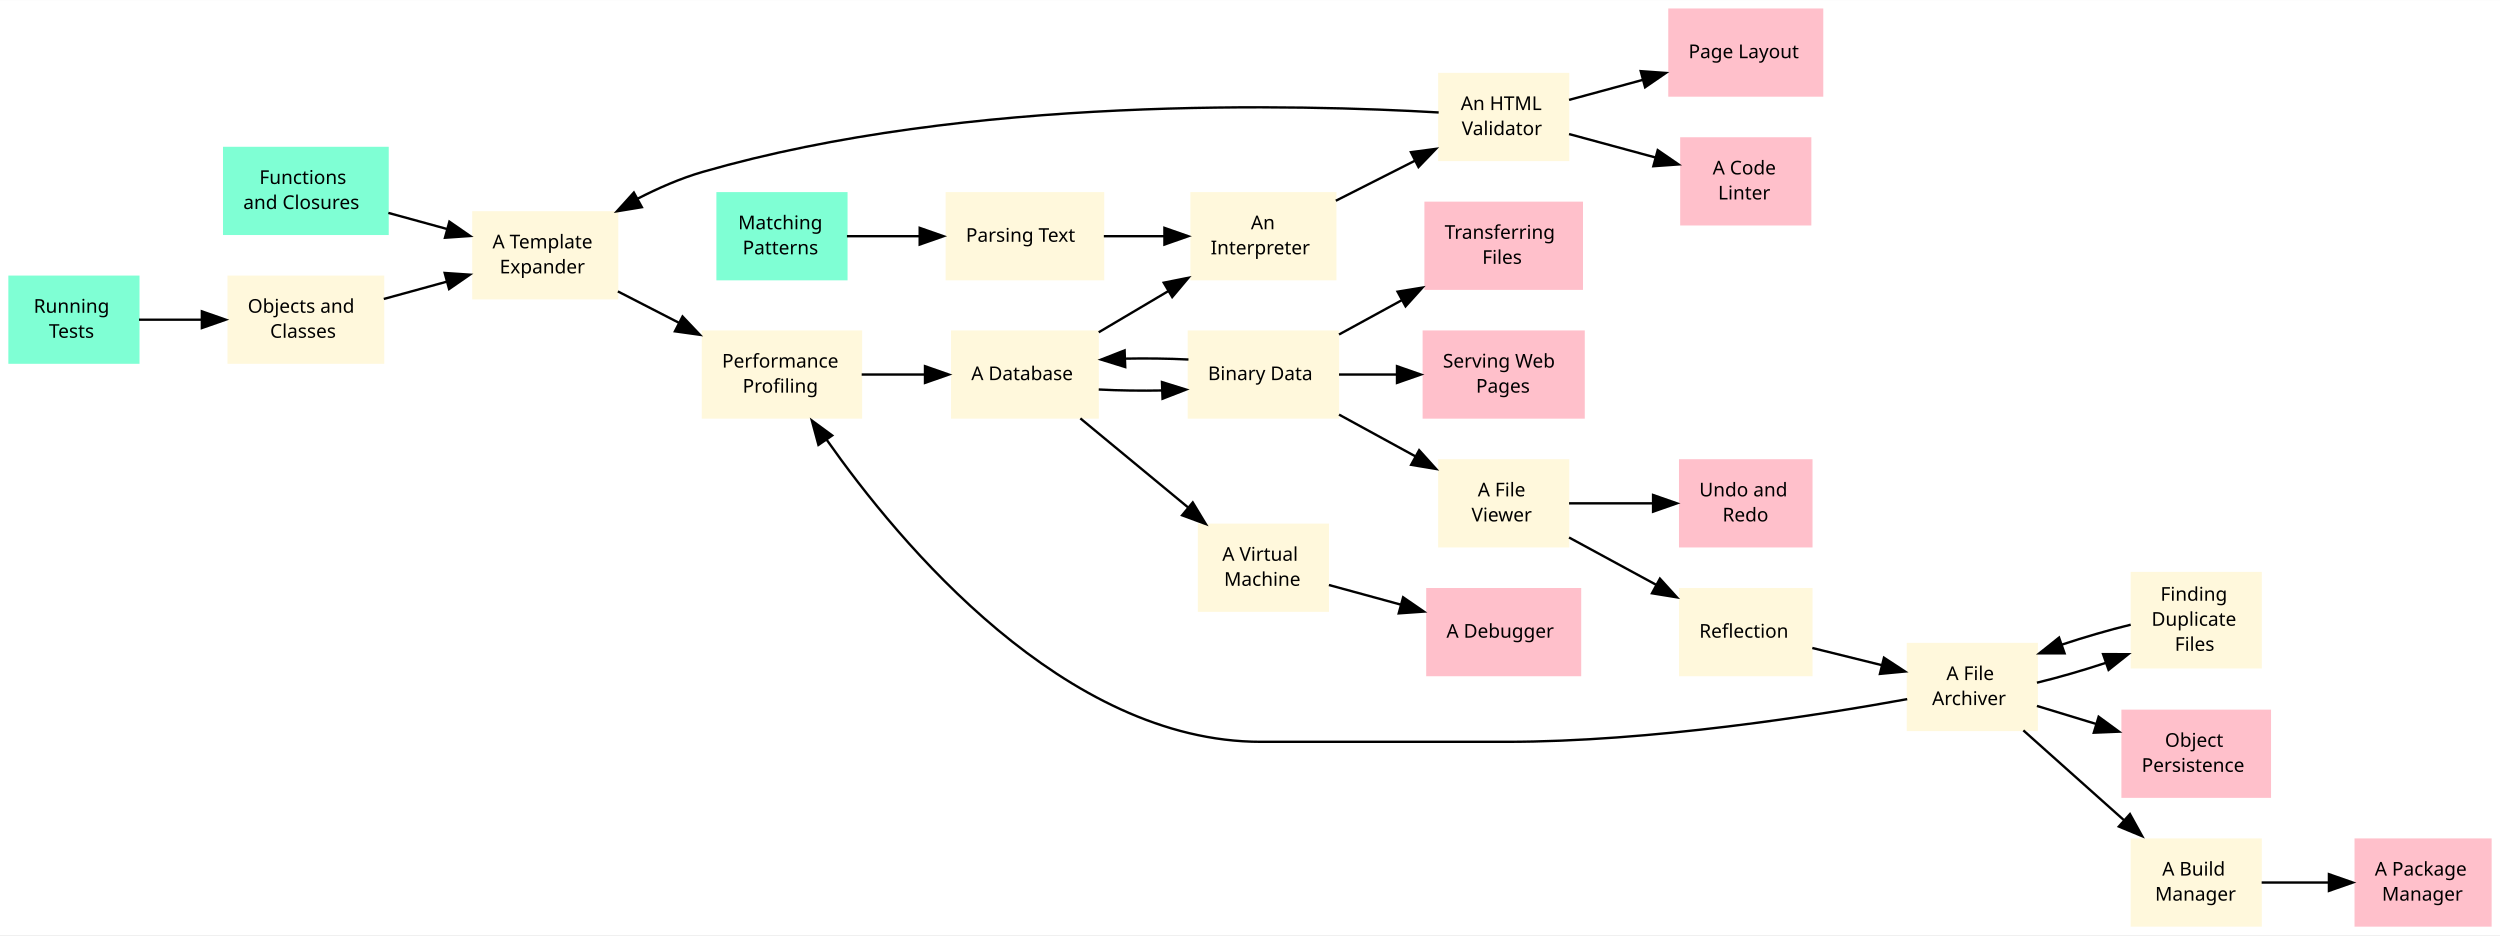
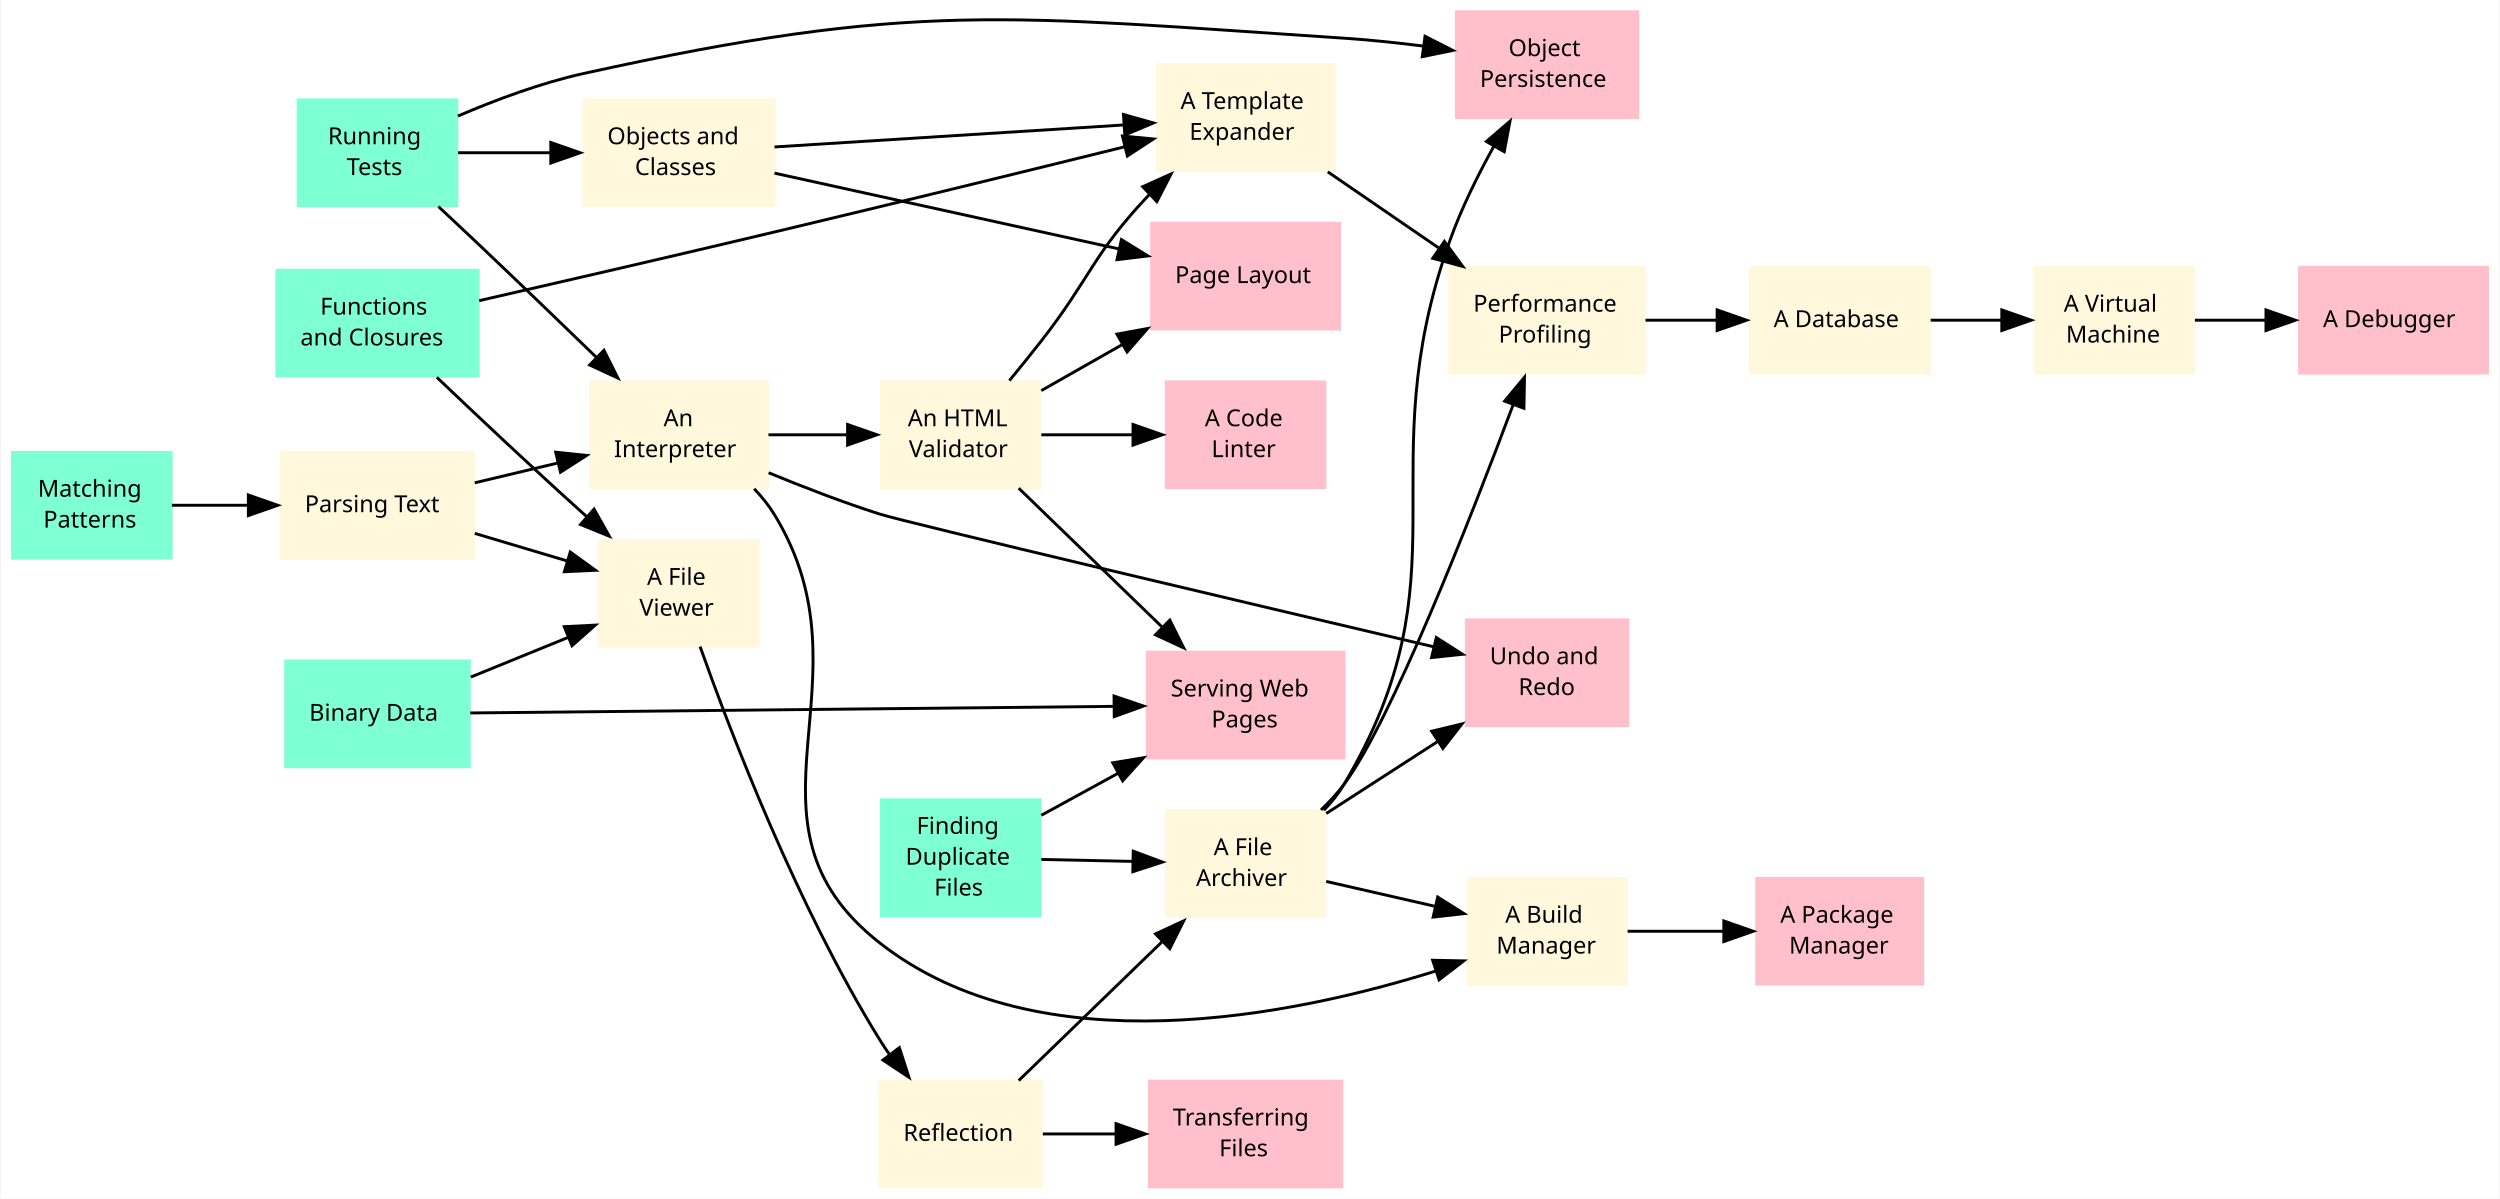
- <svg xmlns="http://www.w3.org/2000/svg" width="1048pt" height="392pt" viewBox="0.00 0.00 1048.25 392.00">
-   <g id="graph0" class="graph" transform="scale(1 1) rotate(0) translate(4 388)">
-     <polygon fill="white" stroke="none" points="-4,4 -4,-388 1044.25,-388 1044.25,4 -4,4" />
+ <svg xmlns="http://www.w3.org/2000/svg" width="851pt" height="408pt" viewBox="0.00 0.00 850.50 408.00">
+   <g id="graph0" class="graph" transform="scale(1 1) rotate(0) translate(4 404)">
+     <polygon fill="white" stroke="none" points="-4,4 -4,-404 846.5,-404 846.5,4 -4,4" />
    <g id="node1" class="node">
-       <polygon fill="cornsilk" stroke="cornsilk" points="156.62,-272 91.88,-272 91.88,-236 156.62,-236 156.62,-272" />
-       <text text-anchor="start" x="99.88" y="-256.9" font-family="Verdana" font-size="8.00">Objects and</text>
-       <text text-anchor="start" x="109.25" y="-246.4" font-family="Verdana" font-size="8.00">Classes</text>
+       <polygon fill="cornsilk" stroke="cornsilk" points="259.25,-370 194.5,-370 194.5,-334 259.25,-334 259.25,-370" />
+       <text text-anchor="start" x="202.5" y="-354.9" font-family="Verdana" font-size="8.00">Objects and</text>
+       <text text-anchor="start" x="211.88" y="-344.4" font-family="Verdana" font-size="8.00">Classes</text>
    </g>
    <g id="node2" class="node">
-       <polygon fill="cornsilk" stroke="cornsilk" points="254.75,-299 194.5,-299 194.5,-263 254.75,-263 254.75,-299" />
-       <text text-anchor="start" x="202.5" y="-283.9" font-family="Verdana" font-size="8.00">A Template</text>
-       <text text-anchor="start" x="205.5" y="-273.4" font-family="Verdana" font-size="8.00">Expander</text>
+       <polygon fill="cornsilk" stroke="cornsilk" points="449.88,-382 389.62,-382 389.62,-346 449.88,-346 449.88,-382" />
+       <text text-anchor="start" x="397.62" y="-366.9" font-family="Verdana" font-size="8.00">A Template</text>
+       <text text-anchor="start" x="400.62" y="-356.4" font-family="Verdana" font-size="8.00">Expander</text>
    </g>
    <g id="edge1" class="edge">
-       <path fill="none" stroke="black" d="M156.92,-262.69C165.38,-265.02 174.65,-267.56 183.5,-269.99" />
-       <polygon fill="black" stroke="black" points="182.45,-273.6 193.02,-272.88 184.3,-266.85 182.45,-273.6" />
+       <path fill="none" stroke="black" d="M259.39,-353.98C291.98,-356.03 342.95,-359.23 378.44,-361.47" />
+       <polygon fill="black" stroke="black" points="378.18,-365.02 388.38,-362.15 378.62,-358.03 378.18,-365.02" />
+     </g>
+     <g id="node3" class="node">
+       <polygon fill="pink" stroke="pink" points="451.75,-328 387.75,-328 387.75,-292 451.75,-292 451.75,-328" />
+       <text text-anchor="start" x="395.75" y="-307.65" font-family="Verdana" font-size="8.00">Page Layout</text>
+     </g>
+     <g id="edge2" class="edge">
+       <path fill="none" stroke="black" d="M259.39,-345.06C291.54,-337.99 341.59,-326.98 377.01,-319.18" />
+       <polygon fill="black" stroke="black" points="377.49,-322.44 386.5,-316.88 375.98,-315.61 377.49,-322.44" />
+     </g>
+     <g id="node19" class="node">
+       <polygon fill="cornsilk" stroke="cornsilk" points="555.5,-313 489.25,-313 489.25,-277 555.5,-277 555.5,-313" />
+       <text text-anchor="start" x="497.25" y="-297.9" font-family="Verdana" font-size="8.00">Performance</text>
+       <text text-anchor="start" x="505.88" y="-287.4" font-family="Verdana" font-size="8.00">Profiling</text>
+     </g>
+     <g id="edge26" class="edge">
+       <path fill="none" stroke="black" d="M447.72,-345.51C459.43,-337.48 473.31,-327.96 485.84,-319.36" />
+       <polygon fill="black" stroke="black" points="487.42,-321.84 493.68,-313.3 483.46,-316.07 487.42,-321.84" />
+     </g>
+     <g id="node4" class="node">
+       <polygon fill="aquamarine" stroke="aquamarine" points="349.75,-131.75 295.75,-131.75 295.75,-92.25 349.75,-92.25 349.75,-131.75" />
+       <text text-anchor="start" x="307.75" y="-120.15" font-family="Verdana" font-size="8.00">Finding</text>
+       <text text-anchor="start" x="304" y="-109.65" font-family="Verdana" font-size="8.00">Duplicate</text>
+       <text text-anchor="start" x="313.75" y="-99.15" font-family="Verdana" font-size="8.00">Files</text>
+     </g>
+     <g id="node5" class="node">
+       <polygon fill="cornsilk" stroke="cornsilk" points="446.75,-128 392.75,-128 392.75,-92 446.75,-92 446.75,-128" />
+       <text text-anchor="start" x="408.88" y="-112.9" font-family="Verdana" font-size="8.00">A File</text>
+       <text text-anchor="start" x="402.88" y="-102.4" font-family="Verdana" font-size="8.00">Archiver</text>
+     </g>
+     <g id="edge3" class="edge">
+       <path fill="none" stroke="black" d="M350.21,-111.44C359.89,-111.24 371.03,-111 381.47,-110.78" />
+       <polygon fill="black" stroke="black" points="381.51,-114.26 391.43,-110.55 381.36,-107.27 381.51,-114.26" />
+     </g>
+     <g id="node6" class="node">
+       <polygon fill="pink" stroke="pink" points="453.25,-182 386.25,-182 386.25,-146 453.25,-146 453.25,-182" />
+       <text text-anchor="start" x="394.25" y="-166.9" font-family="Verdana" font-size="8.00">Serving Web</text>
+       <text text-anchor="start" x="408.12" y="-156.4" font-family="Verdana" font-size="8.00">Pages</text>
+     </g>
+     <g id="edge4" class="edge">
+       <path fill="none" stroke="black" d="M350.21,-126.48C358.36,-130.94 367.54,-135.97 376.47,-140.85" />
+       <polygon fill="black" stroke="black" points="374.54,-144.34 385,-146.07 377.9,-138.2 374.54,-144.34" />
    </g>
    <g id="node12" class="node">
-       <polygon fill="cornsilk" stroke="cornsilk" points="357,-249 290.75,-249 290.75,-213 357,-213 357,-249" />
-       <text text-anchor="start" x="298.75" y="-233.9" font-family="Verdana" font-size="8.00">Performance</text>
-       <text text-anchor="start" x="307.38" y="-223.4" font-family="Verdana" font-size="8.00">Profiling</text>
+       <polygon fill="pink" stroke="pink" points="553.25,-400 491.5,-400 491.5,-364 553.25,-364 553.25,-400" />
+       <text text-anchor="start" x="509.25" y="-384.9" font-family="Verdana" font-size="8.00">Object</text>
+       <text text-anchor="start" x="499.5" y="-374.4" font-family="Verdana" font-size="8.00">Persistence</text>
+     </g>
+     <g id="edge19" class="edge">
+       <path fill="none" stroke="black" d="M446.38,-128.18C449,-130.89 451.38,-133.84 453.25,-137 495.95,-209.06 461.17,-243.08 489.25,-322 493.17,-333.02 498.86,-344.49 504.37,-354.41" />
+       <polygon fill="black" stroke="black" points="501.72,-355.83 509.75,-362.75 507.79,-352.34 501.72,-355.83" />
+     </g>
+     <g id="node14" class="node">
+       <polygon fill="cornsilk" stroke="cornsilk" points="549.38,-105 495.38,-105 495.38,-69 549.38,-69 549.38,-105" />
+       <text text-anchor="start" x="508.12" y="-89.9" font-family="Verdana" font-size="8.00">A Build</text>
+       <text text-anchor="start" x="505.12" y="-79.4" font-family="Verdana" font-size="8.00">Manager</text>
+     </g>
+     <g id="edge20" class="edge">
+       <path fill="none" stroke="black" d="M447.19,-103.96C458.63,-101.34 472.21,-98.24 484.61,-95.4" />
+       <polygon fill="black" stroke="black" points="485.14,-98.64 494.11,-93 483.59,-91.82 485.14,-98.64" />
+     </g>
+     <g id="node15" class="node">
+       <polygon fill="pink" stroke="pink" points="549.88,-193 494.88,-193 494.88,-157 549.88,-157 549.88,-193" />
+       <text text-anchor="start" x="502.88" y="-177.9" font-family="Verdana" font-size="8.00">Undo and</text>
+       <text text-anchor="start" x="512.62" y="-167.4" font-family="Verdana" font-size="8.00">Redo</text>
+     </g>
+     <g id="edge21" class="edge">
+       <path fill="none" stroke="black" d="M447.19,-127.08C458.9,-134.64 472.86,-143.66 485.5,-151.83" />
+       <polygon fill="black" stroke="black" points="483.11,-155.1 493.41,-157.58 486.91,-149.22 483.11,-155.1" />
+     </g>
+     <g id="edge18" class="edge">
+       <path fill="none" stroke="black" d="M445.42,-128.29C448.27,-131.02 450.96,-133.95 453.25,-137 469.24,-158.37 496.1,-226.89 510.87,-266.33" />
+       <polygon fill="black" stroke="black" points="507.92,-267.46 514.69,-275.61 514.49,-265.02 507.92,-267.46" />
+     </g>
+     <g id="node7" class="node">
+       <polygon fill="aquamarine" stroke="aquamarine" points="54,-250 0,-250 0,-214 54,-214 54,-250" />
+       <text text-anchor="start" x="8.62" y="-234.9" font-family="Verdana" font-size="8.00">Matching</text>
+       <text text-anchor="start" x="10.5" y="-224.4" font-family="Verdana" font-size="8.00">Patterns</text>
+     </g>
+     <g id="node8" class="node">
+       <polygon fill="cornsilk" stroke="cornsilk" points="157,-250 91.5,-250 91.5,-214 157,-214 157,-250" />
+       <text text-anchor="start" x="99.5" y="-229.65" font-family="Verdana" font-size="8.00">Parsing Text</text>
+     </g>
+     <g id="edge5" class="edge">
+       <path fill="none" stroke="black" d="M54.28,-232C62.42,-232 71.61,-232 80.57,-232" />
+       <polygon fill="black" stroke="black" points="80.29,-235.5 90.29,-232 80.29,-228.5 80.29,-235.5" />
+     </g>
+     <g id="node9" class="node">
+       <polygon fill="cornsilk" stroke="cornsilk" points="257,-274 196.75,-274 196.75,-238 257,-238 257,-274" />
+       <text text-anchor="start" x="221.62" y="-258.9" font-family="Verdana" font-size="8.00">An</text>
+       <text text-anchor="start" x="204.75" y="-248.4" font-family="Verdana" font-size="8.00">Interpreter</text>
+     </g>
+     <g id="edge6" class="edge">
+       <path fill="none" stroke="black" d="M157.37,-239.66C166.48,-241.83 176.51,-244.22 186.01,-246.49" />
+       <polygon fill="black" stroke="black" points="184.91,-250.07 195.45,-248.98 186.54,-243.26 184.91,-250.07" />
+     </g>
+     <g id="node10" class="node">
+       <polygon fill="cornsilk" stroke="cornsilk" points="253.88,-220 199.88,-220 199.88,-184 253.88,-184 253.88,-220" />
+       <text text-anchor="start" x="216" y="-204.9" font-family="Verdana" font-size="8.00">A File</text>
+       <text text-anchor="start" x="213.38" y="-194.4" font-family="Verdana" font-size="8.00">Viewer</text>
+     </g>
+     <g id="edge7" class="edge">
+       <path fill="none" stroke="black" d="M157.37,-222.43C167.44,-219.42 178.64,-216.08 189.01,-212.99" />
+       <polygon fill="black" stroke="black" points="189.86,-216.09 198.45,-209.88 187.86,-209.38 189.86,-216.09" />
+     </g>
+     <g id="node13" class="node">
+       <polygon fill="cornsilk" stroke="cornsilk" points="349.75,-274 295.75,-274 295.75,-238 349.75,-238 349.75,-274" />
+       <text text-anchor="start" x="304.75" y="-258.9" font-family="Verdana" font-size="8.00">An HTML</text>
+       <text text-anchor="start" x="305.12" y="-248.4" font-family="Verdana" font-size="8.00">Validator</text>
+     </g>
+     <g id="edge11" class="edge">
+       <path fill="none" stroke="black" d="M257.32,-256C265.86,-256 275.31,-256 284.28,-256" />
+       <polygon fill="black" stroke="black" points="284.27,-259.5 294.27,-256 284.27,-252.5 284.27,-259.5" />
+     </g>
+     <g id="edge12" class="edge">
+       <path fill="none" stroke="black" d="M252.47,-237.63C255.03,-234.96 257.37,-232.06 259.25,-229 294.24,-172.06 242.64,-124.21 295.25,-83 349.56,-40.45 435.85,-58.2 484.63,-73.51" />
+       <polygon fill="black" stroke="black" points="483.43,-77.13 494.02,-76.92 485.61,-70.48 483.43,-77.13" />
+     </g>
+     <g id="edge13" class="edge">
+       <path fill="none" stroke="black" d="M257.38,-243.08C269.04,-238.27 282.64,-233.01 295.25,-229 304.3,-226.12 422.25,-198.29 484.1,-183.75" />
+       <polygon fill="black" stroke="black" points="484.66,-186.98 493.6,-181.28 483.06,-180.17 484.66,-186.98" />
+     </g>
+     <g id="node17" class="node">
+       <polygon fill="cornsilk" stroke="cornsilk" points="350.25,-36 295.25,-36 295.25,0 350.25,0 350.25,-36" />
+       <text text-anchor="start" x="303.25" y="-15.65" font-family="Verdana" font-size="8.00">Reflection</text>
+     </g>
+     <g id="edge32" class="edge">
+       <path fill="none" stroke="black" d="M234.06,-183.89C244.47,-154.56 267.14,-95.4 295.25,-50 296.33,-48.25 297.5,-46.5 298.73,-44.76" />
+       <polygon fill="black" stroke="black" points="301.89,-47.38 305.15,-37.3 296.31,-43.15 301.89,-47.38" />
+     </g>
+     <g id="node11" class="node">
+       <polygon fill="aquamarine" stroke="aquamarine" points="151.25,-370 97.25,-370 97.25,-334 151.25,-334 151.25,-370" />
+       <text text-anchor="start" x="107.38" y="-354.9" font-family="Verdana" font-size="8.00">Running</text>
+       <text text-anchor="start" x="113.75" y="-344.4" font-family="Verdana" font-size="8.00">Tests</text>
+     </g>
+     <g id="edge8" class="edge">
+       <path fill="none" stroke="black" d="M151.69,-352C161.37,-352 172.58,-352 183.32,-352" />
+       <polygon fill="black" stroke="black" points="183.24,-355.5 193.24,-352 183.24,-348.5 183.24,-355.5" />
+     </g>
+     <g id="edge9" class="edge">
+       <path fill="none" stroke="black" d="M144.99,-333.7C149.45,-329.54 154.15,-325.13 158.5,-321 172.04,-308.16 186.99,-293.75 199.36,-281.78" />
+       <polygon fill="black" stroke="black" points="201.34,-284.77 206.08,-275.3 196.46,-279.75 201.34,-284.77" />
+     </g>
+     <g id="edge10" class="edge">
+       <path fill="none" stroke="black" d="M151.62,-364.5C164.29,-369.93 179.88,-375.78 194.5,-379 306.92,-403.8 338.37,-398.56 453.25,-391 462.14,-390.42 471.63,-389.41 480.63,-388.27" />
+       <polygon fill="black" stroke="black" points="480.83,-391.64 490.28,-386.84 479.9,-384.7 480.83,-391.64" />
+     </g>
+     <g id="edge22" class="edge">
+       <path fill="none" stroke="black" d="M339.35,-274.46C342.98,-278.86 346.79,-283.56 350.25,-288 366.87,-309.3 367.72,-317.33 386.25,-337 386.69,-337.47 387.14,-337.93 387.59,-338.4" />
+       <polygon fill="black" stroke="black" points="384.73,-340.45 394.39,-344.79 389.54,-335.37 384.73,-340.45" />
+     </g>
+     <g id="edge24" class="edge">
+       <path fill="none" stroke="black" d="M350.21,-271.04C358.77,-275.91 368.47,-281.42 377.82,-286.73" />
+       <polygon fill="black" stroke="black" points="375.95,-290.27 386.38,-292.17 379.41,-284.18 375.95,-290.27" />
+     </g>
+     <g id="edge25" class="edge">
+       <path fill="none" stroke="black" d="M342.52,-237.82C356.61,-224.18 376.1,-205.3 391.85,-190.05" />
+       <polygon fill="black" stroke="black" points="393.95,-192.92 398.69,-183.45 389.08,-187.9 393.95,-192.92" />
+     </g>
+     <g id="node20" class="node">
+       <polygon fill="pink" stroke="pink" points="446.75,-274 392.75,-274 392.75,-238 446.75,-238 446.75,-274" />
+       <text text-anchor="start" x="405.88" y="-258.9" font-family="Verdana" font-size="8.00">A Code</text>
+       <text text-anchor="start" x="408.12" y="-248.4" font-family="Verdana" font-size="8.00">Linter</text>
+     </g>
+     <g id="edge23" class="edge">
+       <path fill="none" stroke="black" d="M350.21,-256C359.89,-256 371.03,-256 381.47,-256" />
+       <polygon fill="black" stroke="black" points="381.43,-259.5 391.43,-256 381.43,-252.5 381.43,-259.5" />
+     </g>
+     <g id="node24" class="node">
+       <polygon fill="pink" stroke="pink" points="650.25,-105 593.75,-105 593.75,-69 650.25,-69 650.25,-105" />
+       <text text-anchor="start" x="601.75" y="-89.9" font-family="Verdana" font-size="8.00">A Package</text>
+       <text text-anchor="start" x="604.75" y="-79.4" font-family="Verdana" font-size="8.00">Manager</text>
+     </g>
+     <g id="edge31" class="edge">
+       <path fill="none" stroke="black" d="M549.79,-87C559.96,-87 571.78,-87 582.83,-87" />
+       <polygon fill="black" stroke="black" points="582.54,-90.5 592.54,-87 582.54,-83.5 582.54,-90.5" />
+     </g>
+     <g id="node16" class="node">
+       <polygon fill="aquamarine" stroke="aquamarine" points="158.5,-312 90,-312 90,-276 158.5,-276 158.5,-312" />
+       <text text-anchor="start" x="104.75" y="-296.9" font-family="Verdana" font-size="8.00">Functions</text>
+       <text text-anchor="start" x="98" y="-286.4" font-family="Verdana" font-size="8.00">and Closures</text>
+     </g>
+     <g id="edge14" class="edge">
+       <path fill="none" stroke="black" d="M158.87,-301.66C185.99,-307.86 225.1,-316.88 259.25,-325 300.11,-334.72 346.77,-346.17 379.02,-354.14" />
+       <polygon fill="black" stroke="black" points="377.83,-357.7 388.38,-356.7 379.51,-350.9 377.83,-357.7" />
+     </g>
+     <g id="edge15" class="edge">
+       <path fill="none" stroke="black" d="M144.44,-275.56C158.23,-262.42 177.33,-244.43 194.5,-229 194.98,-228.56 195.47,-228.13 195.97,-227.69" />
+       <polygon fill="black" stroke="black" points="197.97,-230.7 203.16,-221.47 193.35,-225.45 197.97,-230.7" />
    </g>
    <g id="edge16" class="edge">
-       <path fill="none" stroke="black" d="M255.07,-265.86C263.19,-261.69 272.17,-257.07 280.85,-252.61" />
-       <polygon fill="black" stroke="black" points="282.19,-255.34 289.48,-247.66 278.99,-249.12 282.19,-255.34" />
-     </g>
-     <g id="node3" class="node">
-       <polygon fill="cornsilk" stroke="cornsilk" points="943.88,-147.75 889.88,-147.75 889.88,-108.25 943.88,-108.25 943.88,-147.75" />
-       <text text-anchor="start" x="901.88" y="-136.15" font-family="Verdana" font-size="8.00">Finding</text>
-       <text text-anchor="start" x="898.12" y="-125.65" font-family="Verdana" font-size="8.00">Duplicate</text>
-       <text text-anchor="start" x="907.88" y="-115.15" font-family="Verdana" font-size="8.00">Files</text>
-     </g>
-     <g id="node4" class="node">
-       <polygon fill="cornsilk" stroke="cornsilk" points="850,-118 796,-118 796,-82 850,-82 850,-118" />
-       <text text-anchor="start" x="812.12" y="-102.9" font-family="Verdana" font-size="8.00">A File</text>
-       <text text-anchor="start" x="806.12" y="-92.4" font-family="Verdana" font-size="8.00">Archiver</text>
-     </g>
-     <g id="edge2" class="edge">
-       <path fill="none" stroke="black" d="M889.41,-126.11C880.33,-123.91 870.02,-120.91 860.3,-117.68" />
-       <polygon fill="black" stroke="black" points="861.68,-114.1 851.08,-114.1 859.36,-120.71 861.68,-114.1" />
-     </g>
-     <g id="edge9" class="edge">
-       <path fill="none" stroke="black" d="M850.08,-101.79C859.12,-103.97 869.43,-106.96 879.16,-110.18" />
-       <polygon fill="black" stroke="black" points="877.81,-113.77 888.41,-113.75 880.12,-107.16 877.81,-113.77" />
-     </g>
-     <g id="edge10" class="edge">
-       <path fill="none" stroke="black" d="M795.69,-94.9C758.42,-88.12 688.02,-77 627.5,-77 524.75,-77 524.75,-77 524.75,-77 442.55,-77 373.46,-159.75 342.43,-203.93" />
-       <polygon fill="black" stroke="black" points="339.17,-201.5 336.4,-211.73 344.94,-205.46 339.17,-201.5" />
-     </g>
-     <g id="node13" class="node">
-       <polygon fill="pink" stroke="pink" points="947.75,-90 886,-90 886,-54 947.75,-54 947.75,-90" />
-       <text text-anchor="start" x="903.75" y="-74.9" font-family="Verdana" font-size="8.00">Object</text>
-       <text text-anchor="start" x="894" y="-64.4" font-family="Verdana" font-size="8.00">Persistence</text>
-     </g>
-     <g id="edge11" class="edge">
-       <path fill="none" stroke="black" d="M850.08,-92.05C857.84,-89.69 866.54,-87.04 875,-84.46" />
-       <polygon fill="black" stroke="black" points="875.96,-87.52 884.51,-81.26 873.92,-80.82 875.96,-87.52" />
-     </g>
-     <g id="node14" class="node">
-       <polygon fill="cornsilk" stroke="cornsilk" points="943.88,-36 889.88,-36 889.88,0 943.88,0 943.88,-36" />
-       <text text-anchor="start" x="902.62" y="-20.9" font-family="Verdana" font-size="8.00">A Build</text>
-       <text text-anchor="start" x="899.62" y="-10.4" font-family="Verdana" font-size="8.00">Manager</text>
-     </g>
-     <g id="edge12" class="edge">
-       <path fill="none" stroke="black" d="M844.39,-81.8C857.03,-70.52 873.45,-55.86 887.37,-43.44" />
-       <polygon fill="black" stroke="black" points="889.09,-46.7 894.22,-37.43 884.43,-41.48 889.09,-46.7" />
-     </g>
-     <g id="node5" class="node">
-       <polygon fill="aquamarine" stroke="aquamarine" points="350.88,-307 296.88,-307 296.88,-271 350.88,-271 350.88,-307" />
-       <text text-anchor="start" x="305.5" y="-291.9" font-family="Verdana" font-size="8.00">Matching</text>
-       <text text-anchor="start" x="307.38" y="-281.4" font-family="Verdana" font-size="8.00">Patterns</text>
-     </g>
-     <g id="node6" class="node">
-       <polygon fill="cornsilk" stroke="cornsilk" points="458.5,-307 393,-307 393,-271 458.5,-271 458.5,-307" />
-       <text text-anchor="start" x="401" y="-286.65" font-family="Verdana" font-size="8.00">Parsing Text</text>
-     </g>
-     <g id="edge3" class="edge">
-       <path fill="none" stroke="black" d="M351.12,-289C360.55,-289 371.46,-289 381.94,-289" />
-       <polygon fill="black" stroke="black" points="381.63,-292.5 391.62,-289 381.62,-285.5 381.63,-292.5" />
-     </g>
-     <g id="node7" class="node">
-       <polygon fill="cornsilk" stroke="cornsilk" points="555.88,-307 495.62,-307 495.62,-271 555.88,-271 555.88,-307" />
-       <text text-anchor="start" x="520.5" y="-291.9" font-family="Verdana" font-size="8.00">An</text>
-       <text text-anchor="start" x="503.62" y="-281.4" font-family="Verdana" font-size="8.00">Interpreter</text>
-     </g>
-     <g id="edge4" class="edge">
-       <path fill="none" stroke="black" d="M458.84,-289C466.99,-289 475.85,-289 484.36,-289" />
-       <polygon fill="black" stroke="black" points="484.24,-292.5 494.24,-289 484.24,-285.5 484.24,-292.5" />
-     </g>
-     <g id="node9" class="node">
-       <polygon fill="cornsilk" stroke="cornsilk" points="653.5,-357 599.5,-357 599.5,-321 653.5,-321 653.5,-357" />
-       <text text-anchor="start" x="608.5" y="-341.9" font-family="Verdana" font-size="8.00">An HTML</text>
-       <text text-anchor="start" x="608.88" y="-331.4" font-family="Verdana" font-size="8.00">Validator</text>
-     </g>
-     <g id="edge6" class="edge">
-       <path fill="none" stroke="black" d="M556.11,-303.87C566.56,-309.16 578.44,-315.17 589.39,-320.72" />
-       <polygon fill="black" stroke="black" points="587.61,-324.24 598.11,-325.64 590.77,-318 587.61,-324.24" />
-     </g>
-     <g id="node8" class="node">
-       <polygon fill="aquamarine" stroke="aquamarine" points="54,-272 0,-272 0,-236 54,-236 54,-272" />
-       <text text-anchor="start" x="10.12" y="-256.9" font-family="Verdana" font-size="8.00">Running</text>
-       <text text-anchor="start" x="16.5" y="-246.4" font-family="Verdana" font-size="8.00">Tests</text>
-     </g>
-     <g id="edge5" class="edge">
-       <path fill="none" stroke="black" d="M54.28,-254C62.5,-254 71.79,-254 80.83,-254" />
-       <polygon fill="black" stroke="black" points="80.64,-257.5 90.64,-254 80.64,-250.5 80.64,-257.5" />
-     </g>
-     <g id="edge13" class="edge">
-       <path fill="none" stroke="black" d="M599.24,-340.89C541.92,-344.23 401.85,-348.05 290.75,-316 281.43,-313.31 271.94,-309.16 263.19,-304.65" />
-       <polygon fill="black" stroke="black" points="265.13,-301.17 254.67,-299.45 261.77,-307.31 265.13,-301.17" />
-     </g>
-     <g id="node15" class="node">
-       <polygon fill="pink" stroke="pink" points="755,-330 701,-330 701,-294 755,-294 755,-330" />
-       <text text-anchor="start" x="714.12" y="-314.9" font-family="Verdana" font-size="8.00">A Code</text>
-       <text text-anchor="start" x="716.38" y="-304.4" font-family="Verdana" font-size="8.00">Linter</text>
-     </g>
-     <g id="edge14" class="edge">
-       <path fill="none" stroke="black" d="M653.9,-331.84C665.12,-328.79 678.4,-325.19 690.53,-321.9" />
-       <polygon fill="black" stroke="black" points="691.08,-325.1 699.82,-319.1 689.25,-318.35 691.08,-325.1" />
-     </g>
-     <g id="node16" class="node">
-       <polygon fill="pink" stroke="pink" points="760,-384 696,-384 696,-348 760,-348 760,-384" />
-       <text text-anchor="start" x="704" y="-363.65" font-family="Verdana" font-size="8.00">Page Layout</text>
-     </g>
-     <g id="edge15" class="edge">
-       <path fill="none" stroke="black" d="M653.9,-346.16C663.49,-348.77 674.57,-351.77 685.16,-354.65" />
-       <polygon fill="black" stroke="black" points="683.95,-358.22 694.51,-357.46 685.78,-351.46 683.95,-358.22" />
-     </g>
-     <g id="node10" class="node">
-       <polygon fill="aquamarine" stroke="aquamarine" points="158.5,-326 90,-326 90,-290 158.5,-290 158.5,-326" />
-       <text text-anchor="start" x="104.75" y="-310.9" font-family="Verdana" font-size="8.00">Functions</text>
-       <text text-anchor="start" x="98" y="-300.4" font-family="Verdana" font-size="8.00">and Closures</text>
-     </g>
-     <g id="edge7" class="edge">
-       <path fill="none" stroke="black" d="M158.83,-298.78C166.8,-296.6 175.39,-294.24 183.61,-291.98" />
-       <polygon fill="black" stroke="black" points="184.43,-295.11 193.14,-289.09 182.57,-288.36 184.43,-295.11" />
-     </g>
-     <g id="node11" class="node">
-       <polygon fill="cornsilk" stroke="cornsilk" points="755.5,-141 700.5,-141 700.5,-105 755.5,-105 755.5,-141" />
-       <text text-anchor="start" x="708.5" y="-120.65" font-family="Verdana" font-size="8.00">Reflection</text>
-     </g>
-     <g id="edge8" class="edge">
-       <path fill="none" stroke="black" d="M755.9,-116.35C765.02,-114.09 775.37,-111.53 785.13,-109.12" />
-       <polygon fill="black" stroke="black" points="785.94,-112.28 794.8,-106.48 784.25,-105.48 785.94,-112.28" />
-     </g>
-     <g id="node17" class="node">
-       <polygon fill="cornsilk" stroke="cornsilk" points="456.25,-249 395.25,-249 395.25,-213 456.25,-213 456.25,-249" />
-       <text text-anchor="start" x="403.25" y="-228.65" font-family="Verdana" font-size="8.00">A Database</text>
+       <path fill="none" stroke="black" d="M342.52,-36.18C356.61,-49.82 376.1,-68.7 391.85,-83.95" />
+       <polygon fill="black" stroke="black" points="389.08,-86.1 398.69,-90.55 393.95,-81.08 389.08,-86.1" />
+     </g>
+     <g id="node18" class="node">
+       <polygon fill="pink" stroke="pink" points="452.5,-36 387,-36 387,0 452.5,0 452.5,-36" />
+       <text text-anchor="start" x="395" y="-20.9" font-family="Verdana" font-size="8.00">Transferring</text>
+       <text text-anchor="start" x="410.75" y="-10.4" font-family="Verdana" font-size="8.00">Files</text>
    </g>
    <g id="edge17" class="edge">
-       <path fill="none" stroke="black" d="M357.3,-231C365.79,-231 375.06,-231 383.92,-231" />
-       <polygon fill="black" stroke="black" points="383.85,-234.5 393.85,-231 383.85,-227.5 383.85,-234.5" />
+       <path fill="none" stroke="black" d="M350.72,-18C358.5,-18 367.19,-18 375.69,-18" />
+       <polygon fill="black" stroke="black" points="375.66,-21.5 385.66,-18 375.66,-14.5 375.66,-21.5" />
+     </g>
+     <g id="node21" class="node">
+       <polygon fill="cornsilk" stroke="cornsilk" points="652.5,-313 591.5,-313 591.5,-277 652.5,-277 652.5,-313" />
+       <text text-anchor="start" x="599.5" y="-292.65" font-family="Verdana" font-size="8.00">A Database</text>
+     </g>
+     <g id="edge27" class="edge">
+       <path fill="none" stroke="black" d="M555.88,-295C563.74,-295 572.23,-295 580.41,-295" />
+       <polygon fill="black" stroke="black" points="580.27,-298.5 590.27,-295 580.27,-291.5 580.27,-298.5" />
    </g>
    <g id="node23" class="node">
-       <polygon fill="pink" stroke="pink" points="1040.25,-36 983.75,-36 983.75,0 1040.25,0 1040.25,-36" />
-       <text text-anchor="start" x="991.75" y="-20.9" font-family="Verdana" font-size="8.00">A Package</text>
-       <text text-anchor="start" x="994.75" y="-10.4" font-family="Verdana" font-size="8.00">Manager</text>
-     </g>
-     <g id="edge25" class="edge">
-       <path fill="none" stroke="black" d="M944.31,-18C953.12,-18 963.13,-18 972.66,-18" />
-       <polygon fill="black" stroke="black" points="972.52,-21.5 982.52,-18 972.52,-14.5 972.52,-21.5" />
-     </g>
-     <g id="edge22" class="edge">
-       <path fill="none" stroke="black" d="M456.69,-248.72C465.98,-254.22 476.37,-260.37 486.17,-266.17" />
-       <polygon fill="black" stroke="black" points="483.95,-269.51 494.33,-271.59 487.51,-263.49 483.95,-269.51" />
-     </g>
-     <g id="node18" class="node">
-       <polygon fill="cornsilk" stroke="cornsilk" points="557,-249 494.5,-249 494.5,-213 557,-213 557,-249" />
-       <text text-anchor="start" x="502.5" y="-228.65" font-family="Verdana" font-size="8.00">Binary Data</text>
-     </g>
-     <g id="edge23" class="edge">
-       <path fill="none" stroke="black" d="M456.69,-224.73C465.17,-224.28 474.56,-224.15 483.58,-224.33" />
-       <polygon fill="black" stroke="black" points="483.21,-227.85 493.32,-224.7 483.45,-220.86 483.21,-227.85" />
+       <polygon fill="cornsilk" stroke="cornsilk" points="742.5,-313 688.5,-313 688.5,-277 742.5,-277 742.5,-313" />
+       <text text-anchor="start" x="698.25" y="-297.9" font-family="Verdana" font-size="8.00">A Virtual</text>
+       <text text-anchor="start" x="699" y="-287.4" font-family="Verdana" font-size="8.00">Machine</text>
+     </g>
+     <g id="edge30" class="edge">
+       <path fill="none" stroke="black" d="M652.96,-295C660.77,-295 669.28,-295 677.42,-295" />
+       <polygon fill="black" stroke="black" points="677.17,-298.5 687.17,-295 677.17,-291.5 677.17,-298.5" />
    </g>
    <g id="node22" class="node">
-       <polygon fill="cornsilk" stroke="cornsilk" points="552.75,-168 498.75,-168 498.75,-132 552.75,-132 552.75,-168" />
-       <text text-anchor="start" x="508.5" y="-152.9" font-family="Verdana" font-size="8.00">A Virtual</text>
-       <text text-anchor="start" x="509.25" y="-142.4" font-family="Verdana" font-size="8.00">Machine</text>
-     </g>
-     <g id="edge24" class="edge">
-       <path fill="none" stroke="black" d="M448.99,-212.62C462.39,-201.54 479.66,-187.27 494.32,-175.15" />
-       <polygon fill="black" stroke="black" points="496.12,-177.38 501.6,-168.31 491.66,-171.98 496.12,-177.38" />
-     </g>
-     <g id="edge18" class="edge">
-       <path fill="none" stroke="black" d="M494.32,-237.3C485.8,-237.73 476.41,-237.85 467.4,-237.66" />
-       <polygon fill="black" stroke="black" points="467.81,-234.14 457.69,-237.27 467.55,-241.13 467.81,-234.14" />
-     </g>
-     <g id="node19" class="node">
-       <polygon fill="pink" stroke="pink" points="659.25,-303 593.75,-303 593.75,-267 659.25,-267 659.25,-303" />
-       <text text-anchor="start" x="601.75" y="-287.9" font-family="Verdana" font-size="8.00">Transferring</text>
-       <text text-anchor="start" x="617.5" y="-277.4" font-family="Verdana" font-size="8.00">Files</text>
-     </g>
-     <g id="edge19" class="edge">
-       <path fill="none" stroke="black" d="M557.45,-247.79C565.85,-252.38 575.1,-257.44 583.99,-262.3" />
-       <polygon fill="black" stroke="black" points="582,-265.75 592.45,-267.47 585.35,-259.6 582,-265.75" />
-     </g>
-     <g id="node20" class="node">
-       <polygon fill="pink" stroke="pink" points="660,-249 593,-249 593,-213 660,-213 660,-249" />
-       <text text-anchor="start" x="601" y="-233.9" font-family="Verdana" font-size="8.00">Serving Web</text>
-       <text text-anchor="start" x="614.88" y="-223.4" font-family="Verdana" font-size="8.00">Pages</text>
-     </g>
-     <g id="edge20" class="edge">
-       <path fill="none" stroke="black" d="M557.45,-231C565.16,-231 573.58,-231 581.79,-231" />
-       <polygon fill="black" stroke="black" points="581.76,-234.5 591.76,-231 581.76,-227.5 581.76,-234.5" />
-     </g>
-     <g id="node21" class="node">
-       <polygon fill="cornsilk" stroke="cornsilk" points="653.5,-195 599.5,-195 599.5,-159 653.5,-159 653.5,-195" />
-       <text text-anchor="start" x="615.62" y="-179.9" font-family="Verdana" font-size="8.00">A File</text>
-       <text text-anchor="start" x="613" y="-169.4" font-family="Verdana" font-size="8.00">Viewer</text>
-     </g>
-     <g id="edge21" class="edge">
-       <path fill="none" stroke="black" d="M557.45,-214.21C567.68,-208.62 579.17,-202.34 589.75,-196.55" />
-       <polygon fill="black" stroke="black" points="591.05,-199.28 598.15,-191.41 587.69,-193.14 591.05,-199.28" />
-     </g>
-     <g id="edge26" class="edge">
-       <path fill="none" stroke="black" d="M653.9,-162.67C665.17,-156.56 678.5,-149.32 690.67,-142.71" />
-       <polygon fill="black" stroke="black" points="692.01,-145.43 699.13,-137.58 688.67,-139.28 692.01,-145.43" />
-     </g>
-     <g id="node24" class="node">
-       <polygon fill="pink" stroke="pink" points="755.5,-195 700.5,-195 700.5,-159 755.5,-159 755.5,-195" />
-       <text text-anchor="start" x="708.5" y="-179.9" font-family="Verdana" font-size="8.00">Undo and</text>
-       <text text-anchor="start" x="718.25" y="-169.4" font-family="Verdana" font-size="8.00">Redo</text>
-     </g>
-     <g id="edge27" class="edge">
-       <path fill="none" stroke="black" d="M653.9,-177C664.72,-177 677.45,-177 689.22,-177" />
-       <polygon fill="black" stroke="black" points="689.13,-180.5 699.13,-177 689.13,-173.5 689.13,-180.5" />
+       <polygon fill="aquamarine" stroke="aquamarine" points="155.5,-179 93,-179 93,-143 155.5,-143 155.5,-179" />
+       <text text-anchor="start" x="101" y="-158.65" font-family="Verdana" font-size="8.00">Binary Data</text>
+     </g>
+     <g id="edge28" class="edge">
+       <path fill="none" stroke="black" d="M155.83,-161.31C208.21,-161.85 315.27,-162.94 375.36,-163.56" />
+       <polygon fill="black" stroke="black" points="374.97,-167.06 385.01,-163.67 375.04,-160.06 374.97,-167.06" />
+     </g>
+     <g id="edge29" class="edge">
+       <path fill="none" stroke="black" d="M155.99,-173.52C166.5,-177.81 178.36,-182.64 189.29,-187.09" />
+       <polygon fill="black" stroke="black" points="187.82,-190.68 198.4,-191.21 190.46,-184.2 187.82,-190.68" />
    </g>
    <g id="node25" class="node">
-       <polygon fill="pink" stroke="pink" points="658.5,-141 594.5,-141 594.5,-105 658.5,-105 658.5,-141" />
-       <text text-anchor="start" x="602.5" y="-120.65" font-family="Verdana" font-size="8.00">A Debugger</text>
-     </g>
-     <g id="edge28" class="edge">
-       <path fill="none" stroke="black" d="M553.21,-142.76C562.54,-140.21 573.27,-137.28 583.56,-134.47" />
-       <polygon fill="black" stroke="black" points="584.32,-137.61 593.05,-131.6 582.48,-130.86 584.32,-137.61" />
+       <polygon fill="pink" stroke="pink" points="842.5,-313 778.5,-313 778.5,-277 842.5,-277 842.5,-313" />
+       <text text-anchor="start" x="786.5" y="-292.65" font-family="Verdana" font-size="8.00">A Debugger</text>
+     </g>
+     <g id="edge33" class="edge">
+       <path fill="none" stroke="black" d="M742.9,-295C750.52,-295 759.03,-295 767.35,-295" />
+       <polygon fill="black" stroke="black" points="767.09,-298.5 777.09,-295 767.09,-291.5 767.09,-298.5" />
    </g>
  </g>
</svg>
